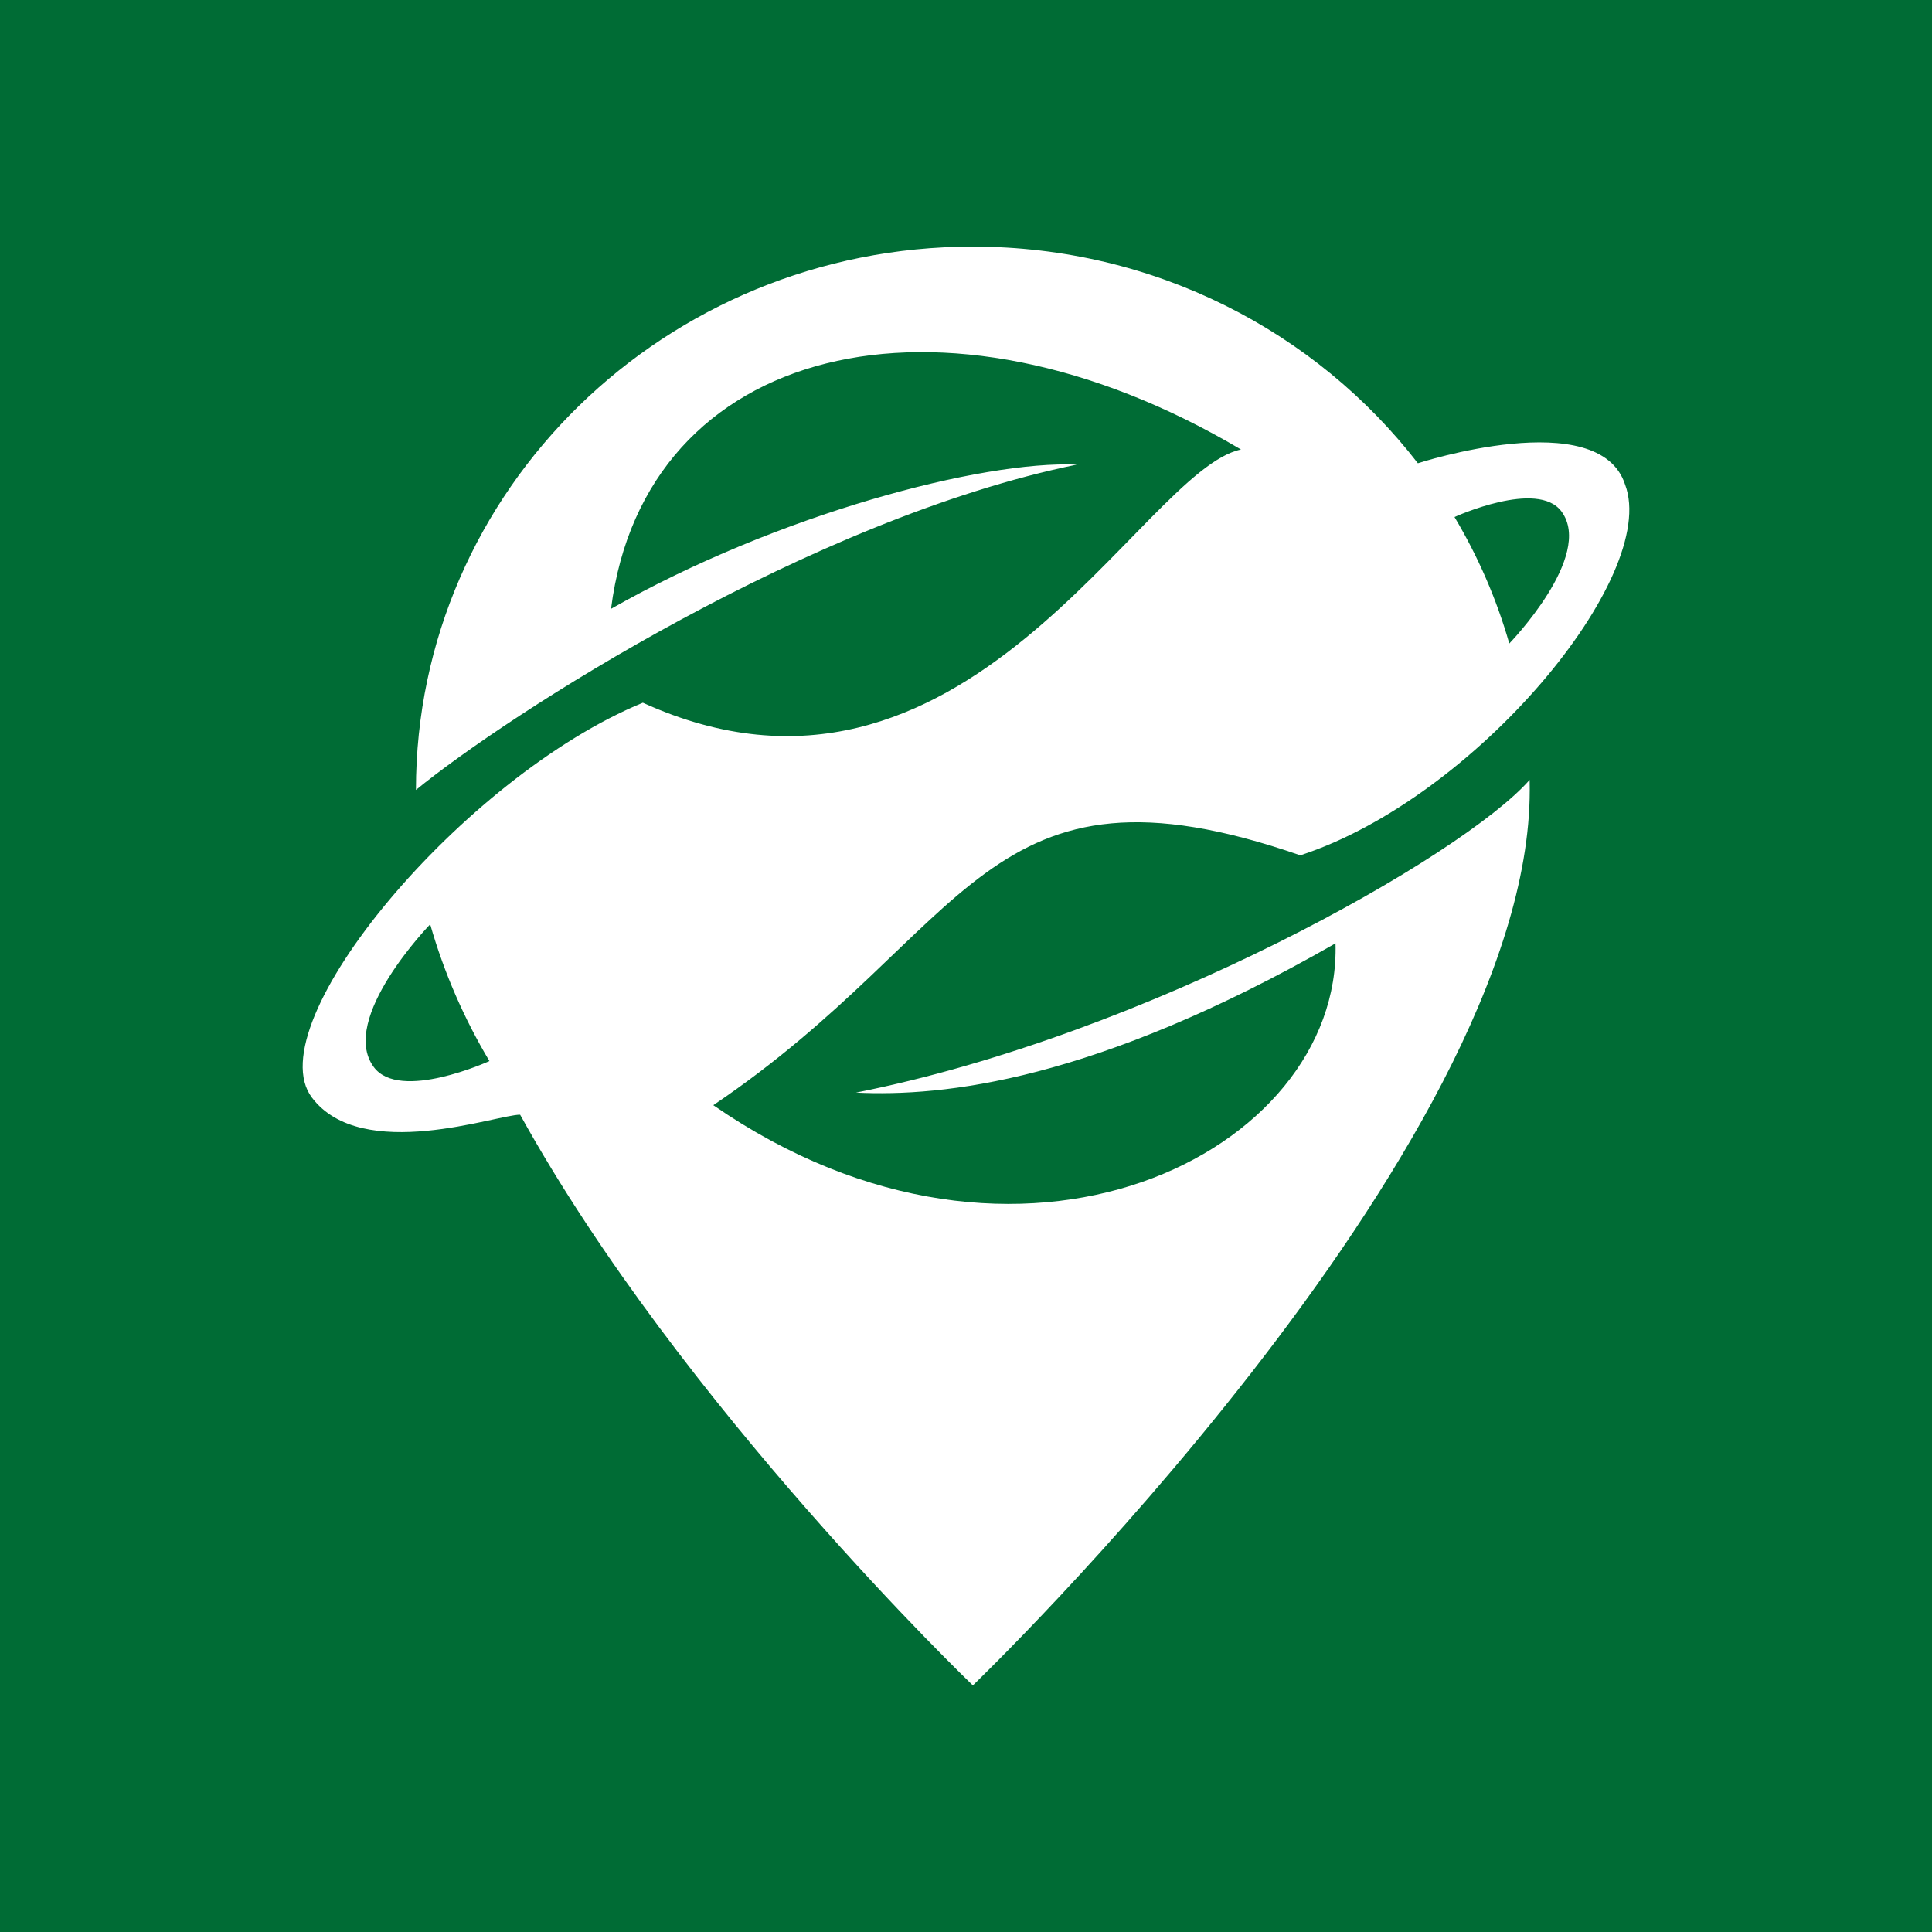
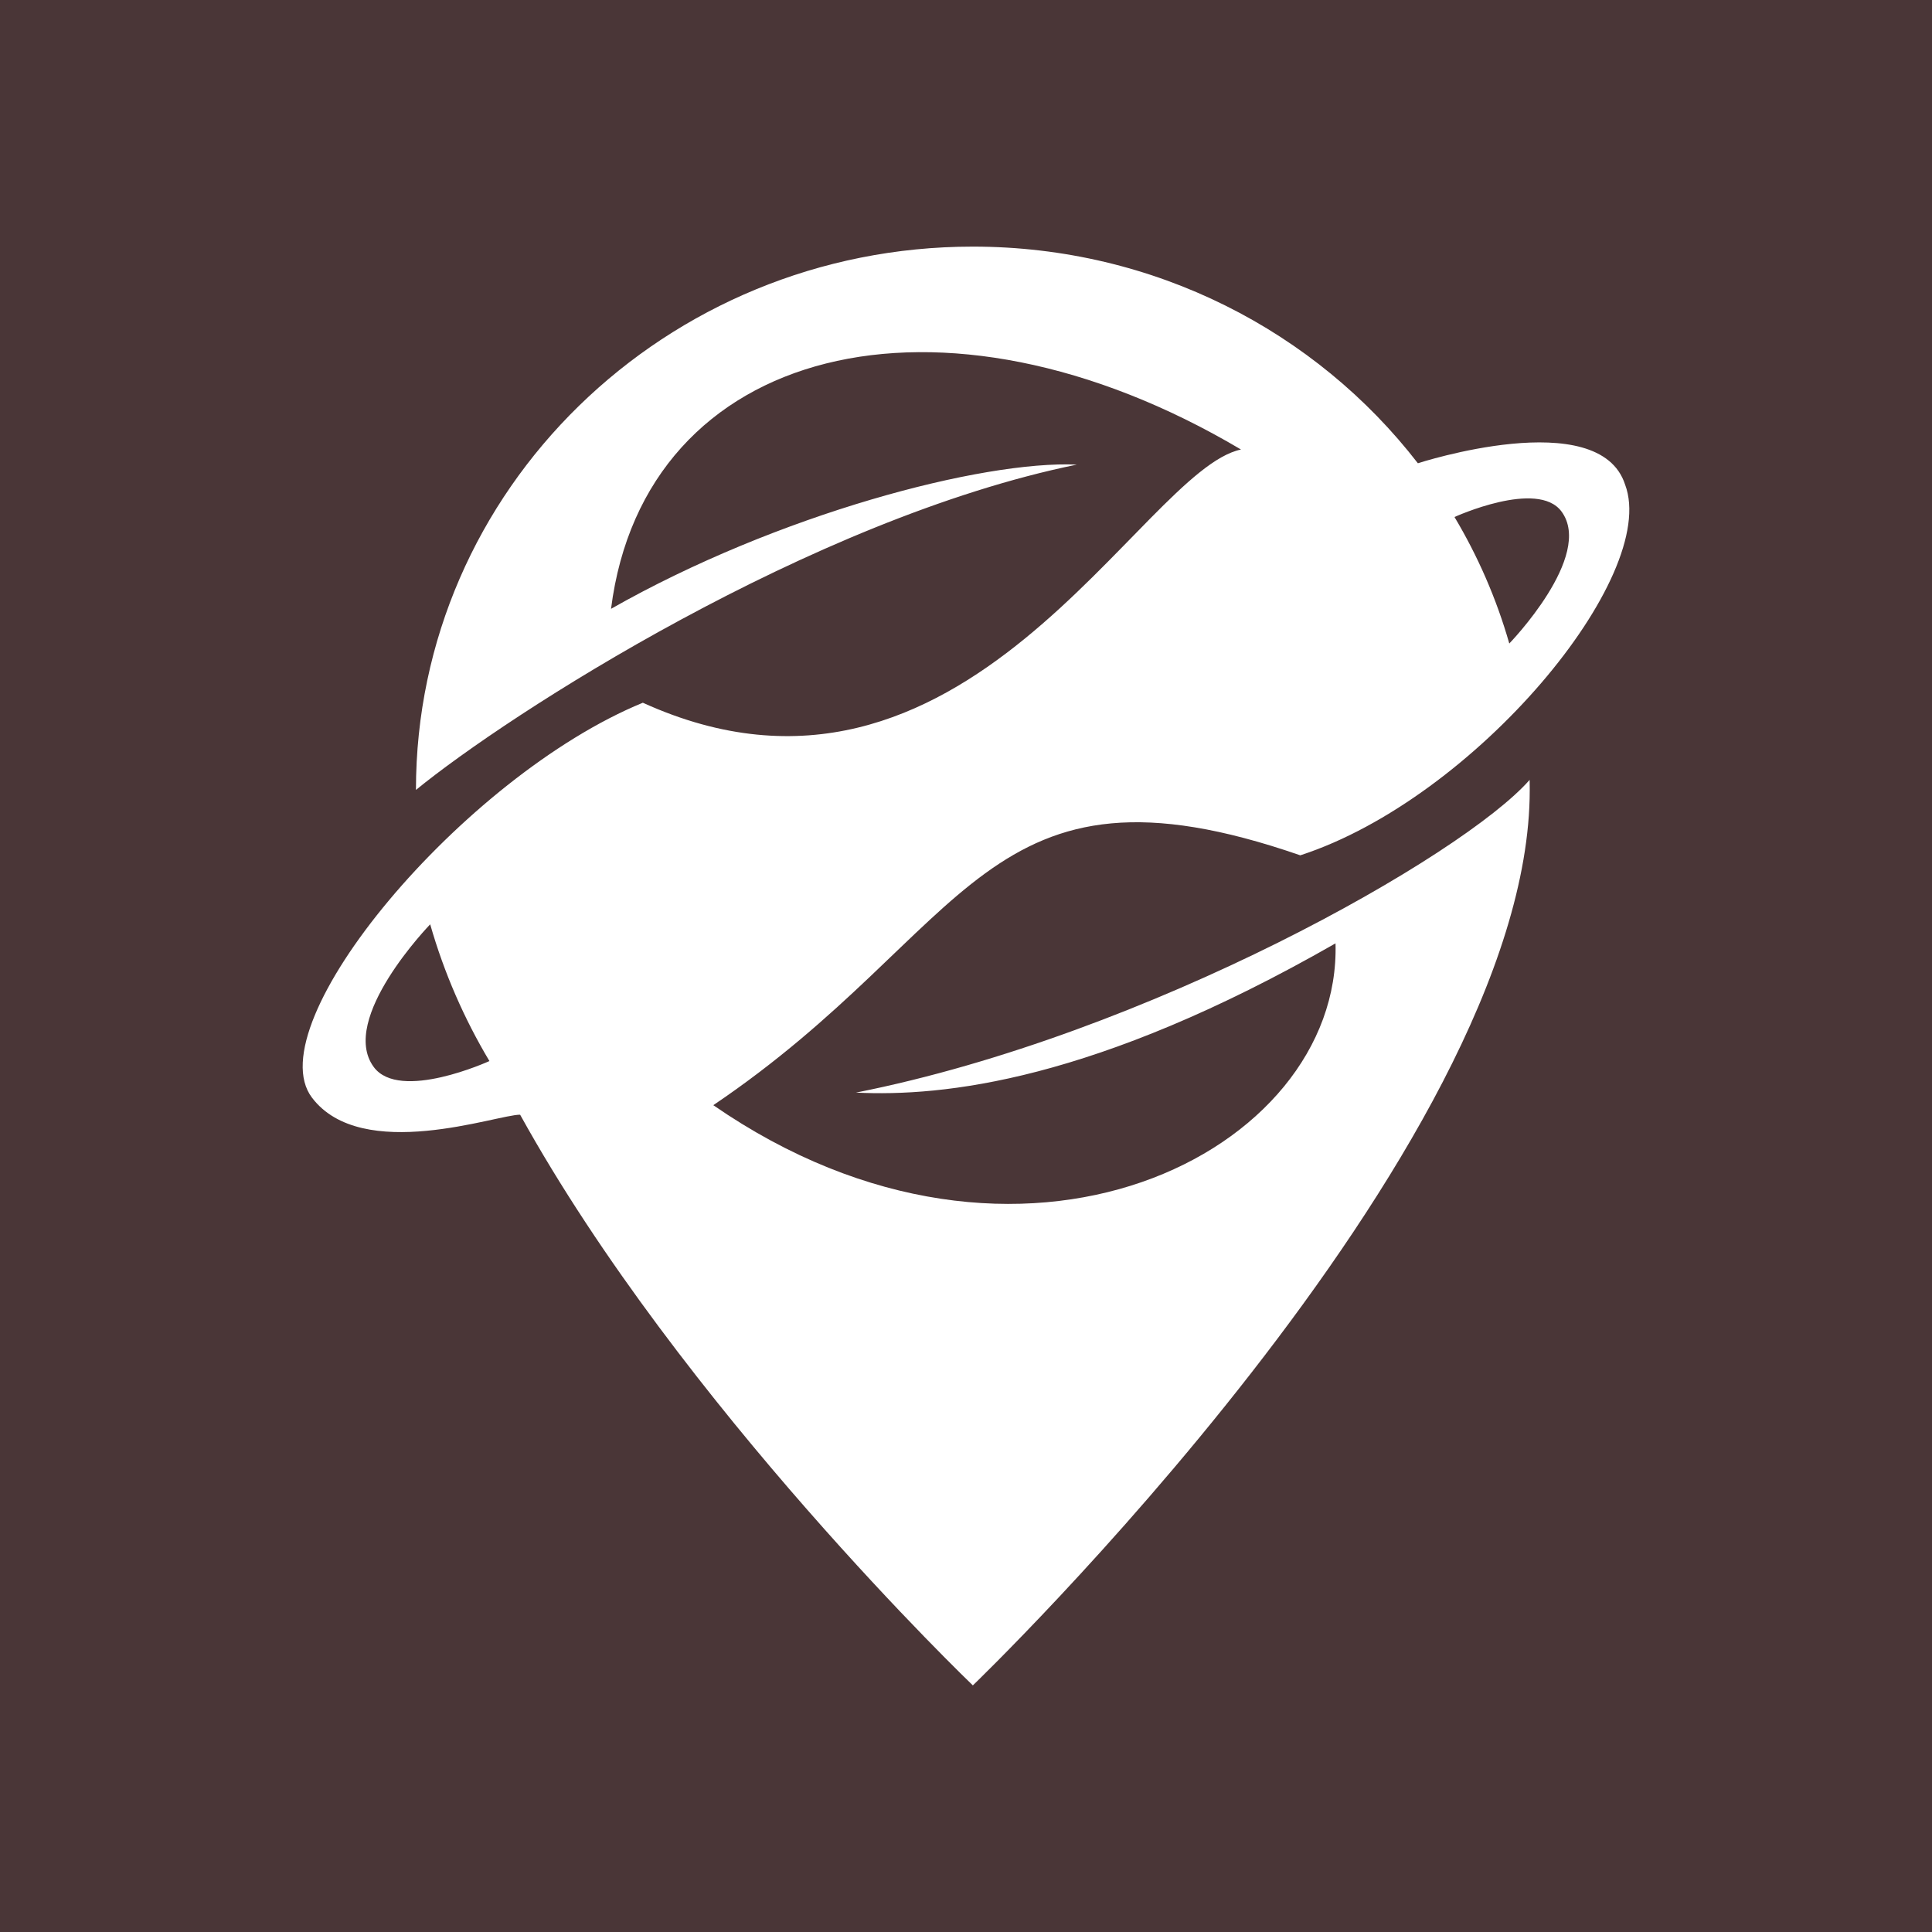
<svg xmlns="http://www.w3.org/2000/svg" version="1.1" viewBox="0 0 1024 1024">
  <g>
-     <rect fill="#006c35" fill-opacity="1.0" x="0" y="0" width="1024" height="1024" />
+     <rect fill="#4a3637" fill-opacity="1.0" x="0" y="0" width="1024" height="1024" />
    <path fill="#ffffff" d="m861.356 256.914c18.221 48.437-79.259 166.202-172.181 196.423-168.08-58.215-173.546 39.55-311.11 132.43 162.615 112.433 332.974 24.886 329.784-85.767-127.996 73.325-208.165 81.324-254.172 79.103 154.871-30.664 322.04-125.763 357.067-165.762 0.032 1.775 0.05 3.552 0.05 5.335 0 191.091-295.165 474.615-295.165 474.615s-154.509-147.952-239.95-302.47c-11.944-0.161-83.823 25.963-110.331-9.051-29.608-39.105 80.169-170.203 175.37-209.31 170.356 77.326 263.735-123.097 317.029-134.207-158.969-94.214-316.118-55.549-333.885 84.435 88.368-50.217 196.778-78.658 246.882-76.435-140.761 28.762-301.998 132.875-350.281 172.426 0-159.042 132.151-287.968 295.165-287.968 96.402 0 182.01 45.086 235.874 114.825 0.003 0 96.188-31.283 109.852 11.379zm-33.706 14.219c-12.661-17.229-56.734 2.894-56.734 2.894 6.168 10.345 11.7 21.096 16.535 32.208 4.9 11.262 9.087 22.895 12.504 34.838 0 0 45.004-46.386 27.694-69.94zm-629.573 294.38c13.686 18.619 61.326-3.131 61.326-3.131-6.672-11.18-12.648-22.803-17.876-34.814-5.297-12.173-9.821-24.745-13.517-37.655 0 0-48.643 50.14-29.933 75.599z" />
  </g>
</svg>
